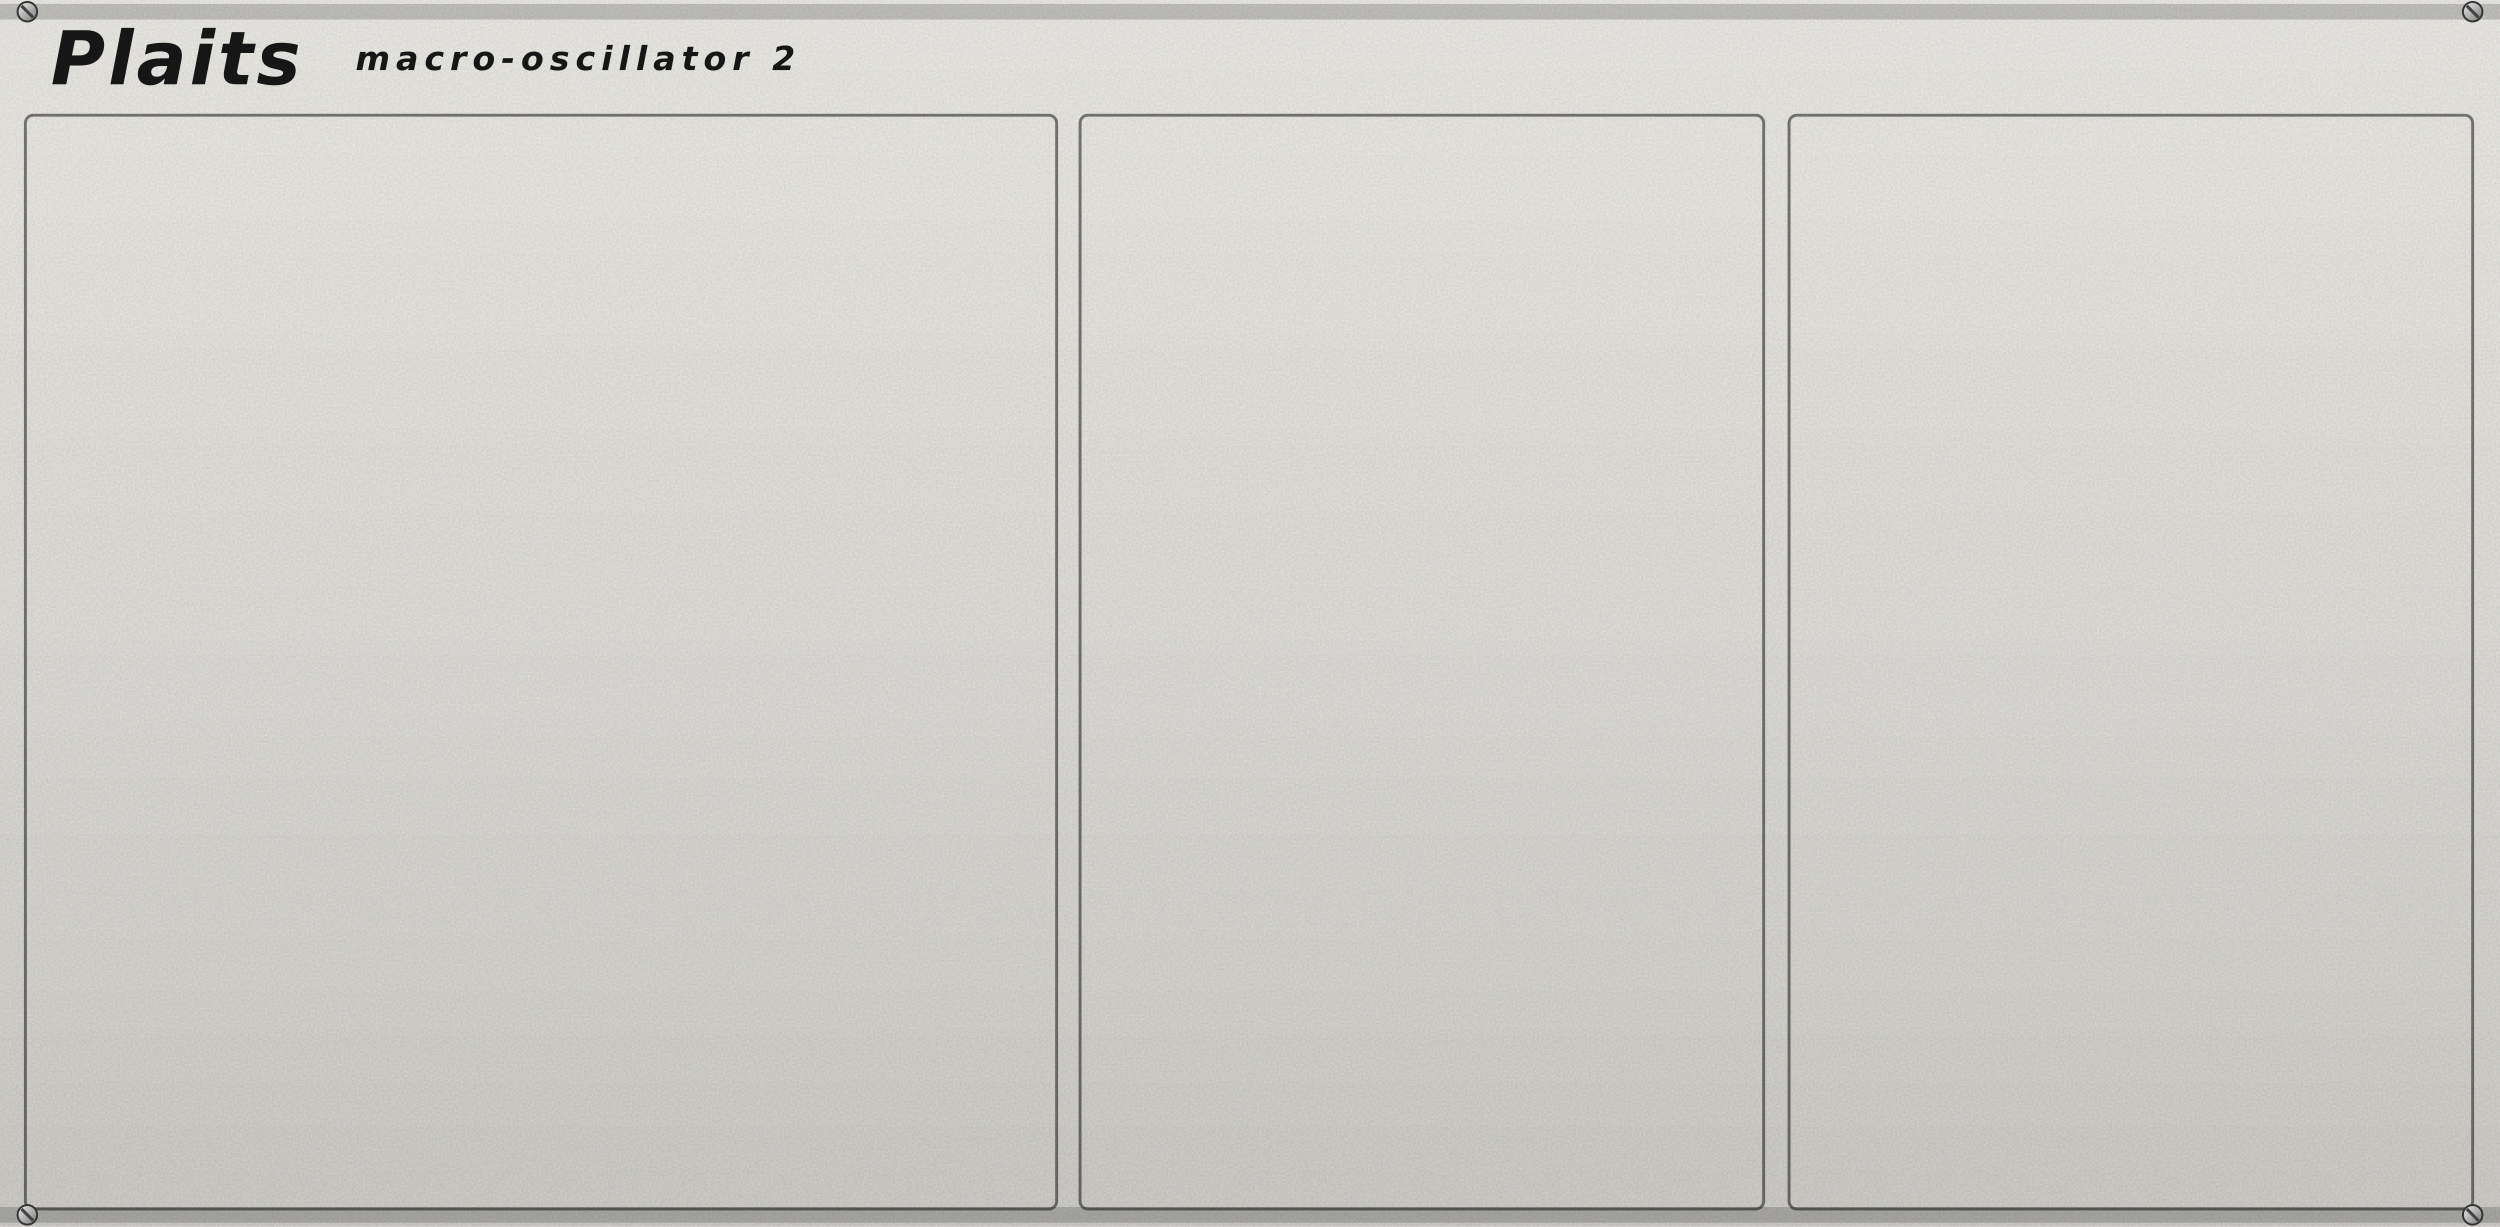
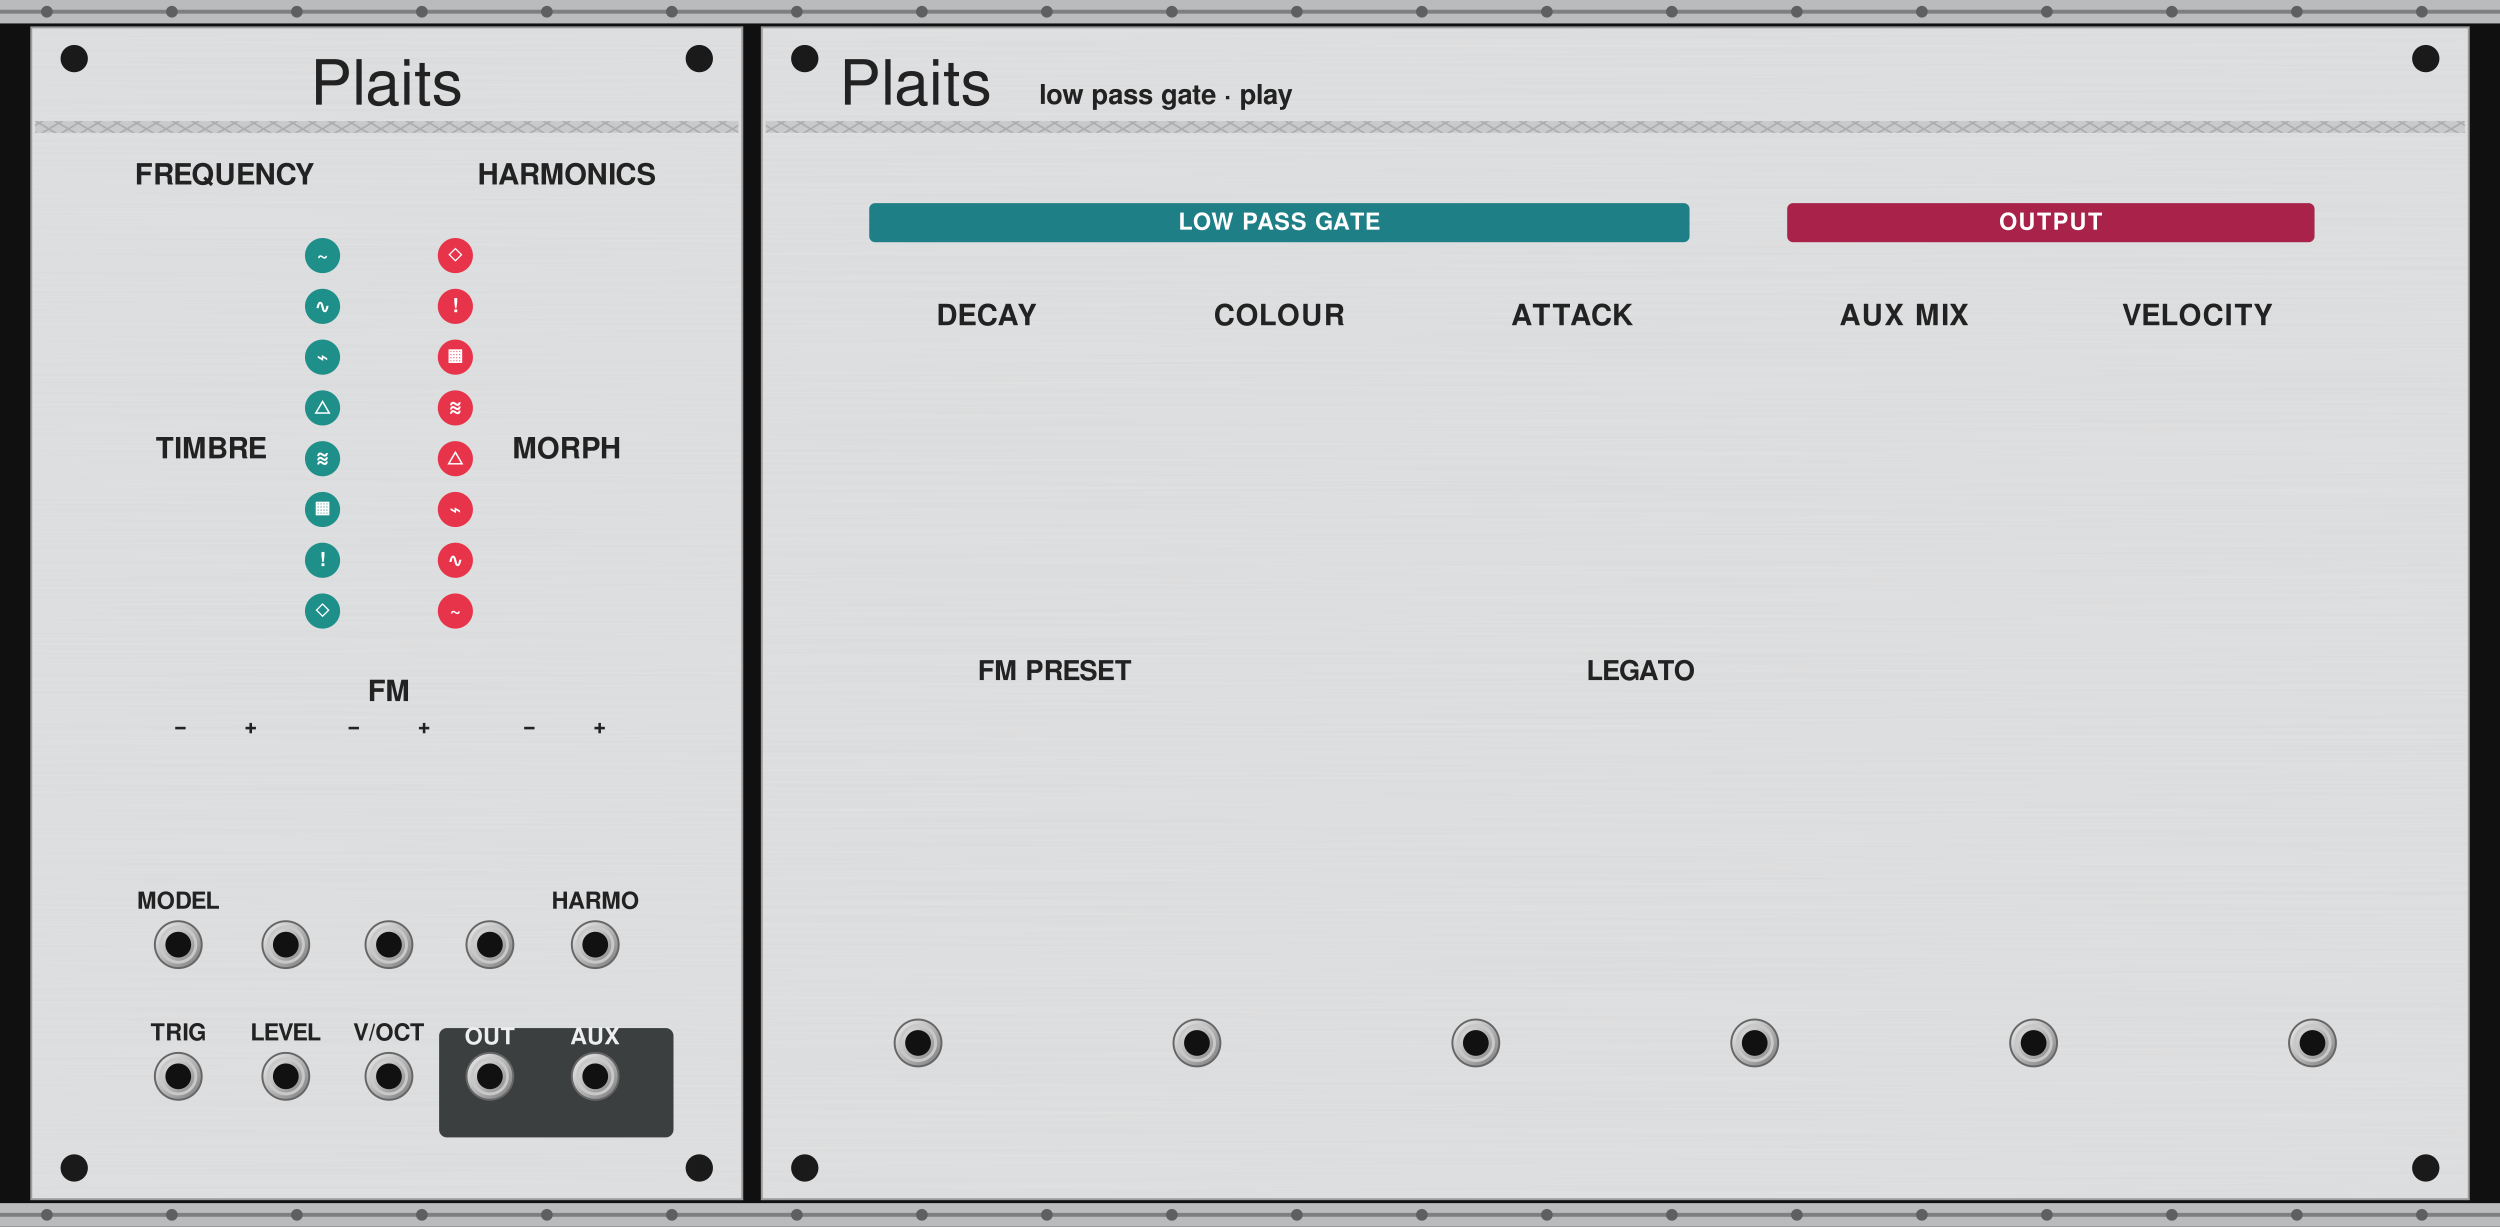
<svg xmlns="http://www.w3.org/2000/svg" width="1280" height="628" viewBox="0 0 1280 628">
  <defs>
-     <filter id="brush" x="0" y="0" width="100%" height="100%">
-       <feTurbulence type="fractalNoise" baseFrequency="0.002 0.9" numOctaves="2" seed="4" />
-       <feColorMatrix values="0 0 0 0 1  0 0 0 0 1  0 0 0 0 1  0 0 0 0.16 0" />
-     </filter>
-     <filter id="grain" x="0" y="0" width="100%" height="100%">
-       <feTurbulence type="fractalNoise" baseFrequency="0.9" numOctaves="2" seed="7" />
-       <feColorMatrix values="0 0 0 0 0  0 0 0 0 0  0 0 0 0 0  0 0 0 0.10 0" />
-     </filter>
-     <filter id="woodf" x="0" y="0" width="100%" height="100%">
-       <feTurbulence type="fractalNoise" baseFrequency="0.012 0.25" numOctaves="3" seed="11" />
-       <feColorMatrix values="0 0 0 0 0.36  0 0 0 0 0.20  0 0 0 0 0.09  0 0 0 0.9 0" />
-     </filter>
-     <linearGradient id="screw" x1="0" y1="0" x2="1" y2="1">
-       <stop offset="0" stop-color="#eee" />
-       <stop offset="1" stop-color="#777" />
+     <linearGradient id="hw-screw" x1="0" y1="0" x2="1" y2="1">
+       <stop offset="0" stop-color="#f2f2f2" />
+       <stop offset="1" stop-color="#7a7a7a" />
    </linearGradient>
-     <linearGradient id="shade" x1="0" y1="0" x2="0" y2="1">
-       <stop offset="0" stop-color="#fff" stop-opacity="0.07" />
-       <stop offset="1" stop-color="#000" stop-opacity="0.12" />
+     <filter id="hw-brush" x="0" y="0" width="100%" height="100%">
+       <feTurbulence type="fractalNoise" baseFrequency="0.003 0.8" numOctaves="2" seed="5" />
+       <feColorMatrix values="0 0 0 0 1  0 0 0 0 1  0 0 0 0 1  0 0 0 0.20 0" />
+     </filter>
+     <filter id="hw-brushd" x="0" y="0" width="100%" height="100%">
+       <feTurbulence type="fractalNoise" baseFrequency="0.003 0.8" numOctaves="2" seed="9" />
+       <feColorMatrix values="0 0 0 0 0  0 0 0 0 0  0 0 0 0 0  0 0 0 0.16 0" />
+     </filter>
+     <filter id="hw-grain" x="0" y="0" width="100%" height="100%">
+       <feTurbulence type="fractalNoise" baseFrequency="0.85" numOctaves="2" seed="3" />
+       <feColorMatrix values="0 0 0 0 0  0 0 0 0 0  0 0 0 0 0  0 0 0 0.07 0" />
+     </filter>
+     <filter id="hw-wood" x="0" y="0" width="100%" height="100%">
+       <feTurbulence type="fractalNoise" baseFrequency="0.006 0.18" numOctaves="4" seed="21" />
+       <feColorMatrix values="0 0 0 0 0.30  0 0 0 0 0.15  0 0 0 0 0.05  0 0 0 0.85 0" />
+     </filter>
+     <filter id="hw-soft" x="-20%" y="-20%" width="140%" height="140%">
+       <feGaussianBlur stdDeviation="2" />
+     </filter>
+     <filter id="hw-shadow" x="-30%" y="-30%" width="160%" height="160%">
+       <feDropShadow dx="0" dy="2" stdDeviation="2" flood-opacity="0.45" />
+     </filter>
+     <linearGradient id="hw-vshade" x1="0" y1="0" x2="0" y2="1">
+       <stop offset="0" stop-color="#fff" stop-opacity="0.10" />
+       <stop offset="1" stop-color="#000" stop-opacity="0.14" />
    </linearGradient>
  </defs>
-   <rect width="1280" height="628" fill="#e9e8e3" />
-   <rect width="1280" height="628" filter="url(#grain)" />
-   <rect width="1280" height="628" fill="url(#shade)" />
-   <rect x="13" y="59" width="528" height="560" rx="4" fill="none" stroke="#161616" stroke-opacity="0.55" stroke-width="1.5" />
-   <rect x="553" y="59" width="350" height="560" rx="4" fill="none" stroke="#161616" stroke-opacity="0.55" stroke-width="1.5" />
-   <rect x="916" y="59" width="350" height="560" rx="4" fill="none" stroke="#161616" stroke-opacity="0.55" stroke-width="1.5" />
-   <text x="26" y="30" font-family="Titillium Web, DejaVu Sans, sans-serif" font-size="38" font-weight="700" fill="#161616" text-anchor="start" dominant-baseline="central" style="letter-spacing:0.04em;font-style:italic;">Plaits</text>
-   <text x="182" y="30" font-family="Titillium Web, DejaVu Sans, sans-serif" font-size="17" font-weight="600" fill="#161616" text-anchor="start" dominant-baseline="central" style="letter-spacing:0.18em;font-style:italic;">macro-oscillator 2</text>
-   <rect x="0" y="2" width="1280" height="8" fill="#000" opacity="0.18" />
-   <rect x="0" y="618" width="1280" height="8" fill="#000" opacity="0.18" />
-   <circle cx="14" cy="6" r="5" fill="url(#screw)" stroke="#333" stroke-width="1" />
-   <line x1="11" y1="3" x2="17" y2="9" stroke="#444" stroke-width="1.6" />
-   <circle cx="14" cy="622" r="5" fill="url(#screw)" stroke="#333" stroke-width="1" />
-   <line x1="11" y1="619" x2="17" y2="625" stroke="#444" stroke-width="1.6" />
-   <circle cx="1266" cy="6" r="5" fill="url(#screw)" stroke="#333" stroke-width="1" />
-   <line x1="1263" y1="3" x2="1269" y2="9" stroke="#444" stroke-width="1.6" />
-   <circle cx="1266" cy="622" r="5" fill="url(#screw)" stroke="#333" stroke-width="1" />
-   <line x1="1263" y1="619" x2="1269" y2="625" stroke="#444" stroke-width="1.6" />
+   <defs>
+     <pattern id="hw-orn" width="10" height="6" patternUnits="userSpaceOnUse">
+       <path d="M0 3 L5 0 L10 3 L5 6 Z" fill="none" stroke="#a8aaac" stroke-width="0.8" />
+     </pattern>
+   </defs>
+   <rect x="0" y="0" width="1280" height="628" rx="0" fill="#101010" />
+   <rect x="0" y="0" width="1280" height="12" rx="0" fill="#b9bbbd" />
+   <rect x="0" y="5" width="1280" height="2" rx="0" fill="#7d7f81" />
+   <circle cx="24" cy="6" r="3" fill="#5d5f61" />
+   <circle cx="88" cy="6" r="3" fill="#5d5f61" />
+   <circle cx="152" cy="6" r="3" fill="#5d5f61" />
+   <circle cx="216" cy="6" r="3" fill="#5d5f61" />
+   <circle cx="280" cy="6" r="3" fill="#5d5f61" />
+   <circle cx="344" cy="6" r="3" fill="#5d5f61" />
+   <circle cx="408" cy="6" r="3" fill="#5d5f61" />
+   <circle cx="472" cy="6" r="3" fill="#5d5f61" />
+   <circle cx="536" cy="6" r="3" fill="#5d5f61" />
+   <circle cx="600" cy="6" r="3" fill="#5d5f61" />
+   <circle cx="664" cy="6" r="3" fill="#5d5f61" />
+   <circle cx="728" cy="6" r="3" fill="#5d5f61" />
+   <circle cx="792" cy="6" r="3" fill="#5d5f61" />
+   <circle cx="856" cy="6" r="3" fill="#5d5f61" />
+   <circle cx="920" cy="6" r="3" fill="#5d5f61" />
+   <circle cx="984" cy="6" r="3" fill="#5d5f61" />
+   <circle cx="1048" cy="6" r="3" fill="#5d5f61" />
+   <circle cx="1112" cy="6" r="3" fill="#5d5f61" />
+   <circle cx="1176" cy="6" r="3" fill="#5d5f61" />
+   <circle cx="1240" cy="6" r="3" fill="#5d5f61" />
+   <rect x="0" y="616" width="1280" height="12" rx="0" fill="#b9bbbd" />
+   <rect x="0" y="621" width="1280" height="2" rx="0" fill="#7d7f81" />
+   <circle cx="24" cy="622" r="3" fill="#5d5f61" />
+   <circle cx="88" cy="622" r="3" fill="#5d5f61" />
+   <circle cx="152" cy="622" r="3" fill="#5d5f61" />
+   <circle cx="216" cy="622" r="3" fill="#5d5f61" />
+   <circle cx="280" cy="622" r="3" fill="#5d5f61" />
+   <circle cx="344" cy="622" r="3" fill="#5d5f61" />
+   <circle cx="408" cy="622" r="3" fill="#5d5f61" />
+   <circle cx="472" cy="622" r="3" fill="#5d5f61" />
+   <circle cx="536" cy="622" r="3" fill="#5d5f61" />
+   <circle cx="600" cy="622" r="3" fill="#5d5f61" />
+   <circle cx="664" cy="622" r="3" fill="#5d5f61" />
+   <circle cx="728" cy="622" r="3" fill="#5d5f61" />
+   <circle cx="792" cy="622" r="3" fill="#5d5f61" />
+   <circle cx="856" cy="622" r="3" fill="#5d5f61" />
+   <circle cx="920" cy="622" r="3" fill="#5d5f61" />
+   <circle cx="984" cy="622" r="3" fill="#5d5f61" />
+   <circle cx="1048" cy="622" r="3" fill="#5d5f61" />
+   <circle cx="1112" cy="622" r="3" fill="#5d5f61" />
+   <circle cx="1176" cy="622" r="3" fill="#5d5f61" />
+   <circle cx="1240" cy="622" r="3" fill="#5d5f61" />
+   <rect x="16" y="14" width="364.045" height="600" rx="0" fill="#d9dadb" />
+   <rect x="16" y="14" width="364.045" height="600" filter="url(#hw-brush)" />
+   <rect x="16" y="14" width="364.045" height="600" rx="0" fill="none" stroke="#9a9c9e" stroke-width="1" />
+   <rect x="18" y="62" width="360.045" height="6" rx="0" fill="#c9cacb" />
+   <rect x="18" y="62" width="360.045" height="6" fill="url(#hw-orn)" />
+   <circle cx="38" cy="30" r="7" fill="#1a1a1a" />
+   <circle cx="358.045" cy="30" r="7" fill="#1a1a1a" />
+   <circle cx="38" cy="598" r="7" fill="#1a1a1a" />
+   <circle cx="358.045" cy="598" r="7" fill="#1a1a1a" />
+   <text x="198.022" y="44" font-size="32" fill="#222" text-anchor="middle" dominant-baseline="central" style="font-family:Titillium Web, FreeSans, sans-serif;font-weight:400;letter-spacing:0.01em;">Plaits</text>
+   <circle cx="165.146" cy="130.854" r="9" fill="#1f8f8a" />
+   <text x="165.146" y="130.854" font-size="10" fill="#fff" text-anchor="middle" dominant-baseline="central" style="font-family:FreeSans, Liberation Sans, Titillium Web, sans-serif;font-weight:700;letter-spacing:0em;">~</text>
+   <circle cx="233.146" cy="130.854" r="9" fill="#e8344a" />
+   <text x="233.146" y="130.854" font-size="10" fill="#fff" text-anchor="middle" dominant-baseline="central" style="font-family:FreeSans, Liberation Sans, Titillium Web, sans-serif;font-weight:700;letter-spacing:0em;">◇</text>
+   <circle cx="165.146" cy="156.854" r="9" fill="#1f8f8a" />
+   <text x="165.146" y="156.854" font-size="10" fill="#fff" text-anchor="middle" dominant-baseline="central" style="font-family:FreeSans, Liberation Sans, Titillium Web, sans-serif;font-weight:700;letter-spacing:0em;">∿</text>
+   <circle cx="233.146" cy="156.854" r="9" fill="#e8344a" />
+   <text x="233.146" y="156.854" font-size="10" fill="#fff" text-anchor="middle" dominant-baseline="central" style="font-family:FreeSans, Liberation Sans, Titillium Web, sans-serif;font-weight:700;letter-spacing:0em;">!</text>
+   <circle cx="165.146" cy="182.854" r="9" fill="#1f8f8a" />
+   <text x="165.146" y="182.854" font-size="10" fill="#fff" text-anchor="middle" dominant-baseline="central" style="font-family:FreeSans, Liberation Sans, Titillium Web, sans-serif;font-weight:700;letter-spacing:0em;">⌁</text>
+   <circle cx="233.146" cy="182.854" r="9" fill="#e8344a" />
+   <text x="233.146" y="182.854" font-size="10" fill="#fff" text-anchor="middle" dominant-baseline="central" style="font-family:FreeSans, Liberation Sans, Titillium Web, sans-serif;font-weight:700;letter-spacing:0em;">▦</text>
+   <circle cx="165.146" cy="208.854" r="9" fill="#1f8f8a" />
+   <text x="165.146" y="208.854" font-size="10" fill="#fff" text-anchor="middle" dominant-baseline="central" style="font-family:FreeSans, Liberation Sans, Titillium Web, sans-serif;font-weight:700;letter-spacing:0em;">△</text>
+   <circle cx="233.146" cy="208.854" r="9" fill="#e8344a" />
+   <text x="233.146" y="208.854" font-size="10" fill="#fff" text-anchor="middle" dominant-baseline="central" style="font-family:FreeSans, Liberation Sans, Titillium Web, sans-serif;font-weight:700;letter-spacing:0em;">≋</text>
+   <circle cx="165.146" cy="234.854" r="9" fill="#1f8f8a" />
+   <text x="165.146" y="234.854" font-size="10" fill="#fff" text-anchor="middle" dominant-baseline="central" style="font-family:FreeSans, Liberation Sans, Titillium Web, sans-serif;font-weight:700;letter-spacing:0em;">≋</text>
+   <circle cx="233.146" cy="234.854" r="9" fill="#e8344a" />
+   <text x="233.146" y="234.854" font-size="10" fill="#fff" text-anchor="middle" dominant-baseline="central" style="font-family:FreeSans, Liberation Sans, Titillium Web, sans-serif;font-weight:700;letter-spacing:0em;">△</text>
+   <circle cx="165.146" cy="260.854" r="9" fill="#1f8f8a" />
+   <text x="165.146" y="260.854" font-size="10" fill="#fff" text-anchor="middle" dominant-baseline="central" style="font-family:FreeSans, Liberation Sans, Titillium Web, sans-serif;font-weight:700;letter-spacing:0em;">▦</text>
+   <circle cx="233.146" cy="260.854" r="9" fill="#e8344a" />
+   <text x="233.146" y="260.854" font-size="10" fill="#fff" text-anchor="middle" dominant-baseline="central" style="font-family:FreeSans, Liberation Sans, Titillium Web, sans-serif;font-weight:700;letter-spacing:0em;">⌁</text>
+   <circle cx="165.146" cy="286.854" r="9" fill="#1f8f8a" />
+   <text x="165.146" y="286.854" font-size="10" fill="#fff" text-anchor="middle" dominant-baseline="central" style="font-family:FreeSans, Liberation Sans, Titillium Web, sans-serif;font-weight:700;letter-spacing:0em;">!</text>
+   <circle cx="233.146" cy="286.854" r="9" fill="#e8344a" />
+   <text x="233.146" y="286.854" font-size="10" fill="#fff" text-anchor="middle" dominant-baseline="central" style="font-family:FreeSans, Liberation Sans, Titillium Web, sans-serif;font-weight:700;letter-spacing:0em;">∿</text>
+   <circle cx="165.146" cy="312.854" r="9" fill="#1f8f8a" />
+   <text x="165.146" y="312.854" font-size="10" fill="#fff" text-anchor="middle" dominant-baseline="central" style="font-family:FreeSans, Liberation Sans, Titillium Web, sans-serif;font-weight:700;letter-spacing:0em;">◇</text>
+   <circle cx="233.146" cy="312.854" r="9" fill="#e8344a" />
+   <text x="233.146" y="312.854" font-size="10" fill="#fff" text-anchor="middle" dominant-baseline="central" style="font-family:FreeSans, Liberation Sans, Titillium Web, sans-serif;font-weight:700;letter-spacing:0em;">~</text>
+   <text x="114.876" y="89.955" font-size="15" fill="#222" text-anchor="middle" dominant-baseline="central" style="font-family:FreeSans, Liberation Sans, Titillium Web, sans-serif;font-weight:700;letter-spacing:0em;">FREQUENCY</text>
+   <text x="290.157" y="89.955" font-size="15" fill="#222" text-anchor="middle" dominant-baseline="central" style="font-family:FreeSans, Liberation Sans, Titillium Web, sans-serif;font-weight:700;letter-spacing:0em;">HARMONICS</text>
+   <text x="108.135" y="230.169" font-size="15" fill="#222" text-anchor="middle" dominant-baseline="central" style="font-family:FreeSans, Liberation Sans, Titillium Web, sans-serif;font-weight:700;letter-spacing:0em;">TIMBRE</text>
+   <text x="290.157" y="230.169" font-size="15" fill="#222" text-anchor="middle" dominant-baseline="central" style="font-family:FreeSans, Liberation Sans, Titillium Web, sans-serif;font-weight:700;letter-spacing:0em;">MORPH</text>
+   <text x="199.146" y="354.449" font-size="15" fill="#222" text-anchor="middle" dominant-baseline="central" style="font-family:FreeSans, Liberation Sans, Titillium Web, sans-serif;font-weight:700;letter-spacing:0em;">FM</text>
+   <text x="92.382" y="372.022" font-size="11" fill="#222" text-anchor="middle" dominant-baseline="central" style="font-family:FreeSans, Liberation Sans, Titillium Web, sans-serif;font-weight:700;letter-spacing:0em;">−</text>
+   <text x="128.382" y="372.022" font-size="11" fill="#222" text-anchor="middle" dominant-baseline="central" style="font-family:FreeSans, Liberation Sans, Titillium Web, sans-serif;font-weight:700;letter-spacing:0em;">+</text>
+   <text x="181.146" y="372.022" font-size="11" fill="#222" text-anchor="middle" dominant-baseline="central" style="font-family:FreeSans, Liberation Sans, Titillium Web, sans-serif;font-weight:700;letter-spacing:0em;">−</text>
+   <text x="217.146" y="372.022" font-size="11" fill="#222" text-anchor="middle" dominant-baseline="central" style="font-family:FreeSans, Liberation Sans, Titillium Web, sans-serif;font-weight:700;letter-spacing:0em;">+</text>
+   <text x="271.034" y="372.022" font-size="11" fill="#222" text-anchor="middle" dominant-baseline="central" style="font-family:FreeSans, Liberation Sans, Titillium Web, sans-serif;font-weight:700;letter-spacing:0em;">−</text>
+   <text x="307.034" y="372.022" font-size="11" fill="#222" text-anchor="middle" dominant-baseline="central" style="font-family:FreeSans, Liberation Sans, Titillium Web, sans-serif;font-weight:700;letter-spacing:0em;">+</text>
+   <text x="91.281" y="461.663" font-size="12" fill="#222" text-anchor="middle" dominant-baseline="central" style="font-family:FreeSans, Liberation Sans, Titillium Web, sans-serif;font-weight:700;letter-spacing:0em;">MODEL</text>
+   <circle cx="91.281" cy="483.663" r="12" fill="url(#hw-screw)" stroke="#666" stroke-width="1" />
+   <circle cx="91.281" cy="483.663" r="6.6" fill="#111" />
+   <circle cx="91.281" cy="483.663" r="9" fill="none" stroke="#c8c8c8" stroke-width="1.5" />
+   <text x="146.337" y="461.663" font-size="12" fill="#222" text-anchor="middle" dominant-baseline="central" style="font-family:FreeSans, Liberation Sans, Titillium Web, sans-serif;font-weight:700;letter-spacing:0em;" />
+   <circle cx="146.337" cy="483.663" r="12" fill="url(#hw-screw)" stroke="#666" stroke-width="1" />
+   <circle cx="146.337" cy="483.663" r="6.6" fill="#111" />
+   <circle cx="146.337" cy="483.663" r="9" fill="none" stroke="#c8c8c8" stroke-width="1.5" />
+   <text x="199.146" y="461.663" font-size="12" fill="#222" text-anchor="middle" dominant-baseline="central" style="font-family:FreeSans, Liberation Sans, Titillium Web, sans-serif;font-weight:700;letter-spacing:0em;" />
+   <circle cx="199.146" cy="483.663" r="12" fill="url(#hw-screw)" stroke="#666" stroke-width="1" />
+   <circle cx="199.146" cy="483.663" r="6.6" fill="#111" />
+   <circle cx="199.146" cy="483.663" r="9" fill="none" stroke="#c8c8c8" stroke-width="1.5" />
+   <text x="250.831" y="461.663" font-size="12" fill="#222" text-anchor="middle" dominant-baseline="central" style="font-family:FreeSans, Liberation Sans, Titillium Web, sans-serif;font-weight:700;letter-spacing:0em;" />
+   <circle cx="250.831" cy="483.663" r="12" fill="url(#hw-screw)" stroke="#666" stroke-width="1" />
+   <circle cx="250.831" cy="483.663" r="6.6" fill="#111" />
+   <circle cx="250.831" cy="483.663" r="9" fill="none" stroke="#c8c8c8" stroke-width="1.5" />
+   <text x="304.764" y="461.663" font-size="12" fill="#222" text-anchor="middle" dominant-baseline="central" style="font-family:FreeSans, Liberation Sans, Titillium Web, sans-serif;font-weight:700;letter-spacing:0em;">HARMO</text>
+   <circle cx="304.764" cy="483.663" r="12" fill="url(#hw-screw)" stroke="#666" stroke-width="1" />
+   <circle cx="304.764" cy="483.663" r="6.6" fill="#111" />
+   <circle cx="304.764" cy="483.663" r="9" fill="none" stroke="#c8c8c8" stroke-width="1.5" />
+   <text x="91.281" y="529.079" font-size="12" fill="#222" text-anchor="middle" dominant-baseline="central" style="font-family:FreeSans, Liberation Sans, Titillium Web, sans-serif;font-weight:700;letter-spacing:0em;">TRIG</text>
+   <circle cx="91.281" cy="551.079" r="12" fill="url(#hw-screw)" stroke="#666" stroke-width="1" />
+   <circle cx="91.281" cy="551.079" r="6.6" fill="#111" />
+   <circle cx="91.281" cy="551.079" r="9" fill="none" stroke="#c8c8c8" stroke-width="1.5" />
+   <text x="146.337" y="529.079" font-size="12" fill="#222" text-anchor="middle" dominant-baseline="central" style="font-family:FreeSans, Liberation Sans, Titillium Web, sans-serif;font-weight:700;letter-spacing:0em;">LEVEL</text>
+   <circle cx="146.337" cy="551.079" r="12" fill="url(#hw-screw)" stroke="#666" stroke-width="1" />
+   <circle cx="146.337" cy="551.079" r="6.6" fill="#111" />
+   <circle cx="146.337" cy="551.079" r="9" fill="none" stroke="#c8c8c8" stroke-width="1.5" />
+   <text x="199.146" y="529.079" font-size="12" fill="#222" text-anchor="middle" dominant-baseline="central" style="font-family:FreeSans, Liberation Sans, Titillium Web, sans-serif;font-weight:700;letter-spacing:0em;">V/OCT</text>
+   <circle cx="199.146" cy="551.079" r="12" fill="url(#hw-screw)" stroke="#666" stroke-width="1" />
+   <circle cx="199.146" cy="551.079" r="6.6" fill="#111" />
+   <circle cx="199.146" cy="551.079" r="9" fill="none" stroke="#c8c8c8" stroke-width="1.5" />
+   <rect x="224.831" y="526.36" width="120" height="56" rx="4" fill="#3b3f40" />
+   <text x="250.831" y="531.079" font-size="12" fill="#eee" text-anchor="middle" dominant-baseline="central" style="font-family:FreeSans, Liberation Sans, Titillium Web, sans-serif;font-weight:700;letter-spacing:0em;">OUT</text>
+   <circle cx="250.831" cy="551.079" r="12" fill="url(#hw-screw)" stroke="#666" stroke-width="1" />
+   <circle cx="250.831" cy="551.079" r="6.6" fill="#111" />
+   <circle cx="250.831" cy="551.079" r="9" fill="none" stroke="#c8c8c8" stroke-width="1.5" />
+   <text x="304.764" y="531.079" font-size="12" fill="#eee" text-anchor="middle" dominant-baseline="central" style="font-family:FreeSans, Liberation Sans, Titillium Web, sans-serif;font-weight:700;letter-spacing:0em;">AUX</text>
+   <circle cx="304.764" cy="551.079" r="12" fill="url(#hw-screw)" stroke="#666" stroke-width="1" />
+   <circle cx="304.764" cy="551.079" r="6.6" fill="#111" />
+   <circle cx="304.764" cy="551.079" r="9" fill="none" stroke="#c8c8c8" stroke-width="1.5" />
+   <rect x="390.045" y="14" width="873.955" height="600" rx="0" fill="#d9dadb" />
+   <rect x="390.045" y="14" width="873.955" height="600" filter="url(#hw-brush)" />
+   <rect x="390.045" y="14" width="873.955" height="600" rx="0" fill="none" stroke="#9a9c9e" stroke-width="1" />
+   <rect x="392.045" y="62" width="869.955" height="6" rx="0" fill="#c9cacb" />
+   <rect x="392.045" y="62" width="869.955" height="6" fill="url(#hw-orn)" />
+   <circle cx="412.045" cy="30" r="7" fill="#1a1a1a" />
+   <circle cx="1242" cy="30" r="7" fill="#1a1a1a" />
+   <circle cx="412.045" cy="598" r="7" fill="#1a1a1a" />
+   <circle cx="1242" cy="598" r="7" fill="#1a1a1a" />
+   <text x="430.045" y="44" font-size="32" fill="#222" text-anchor="start" dominant-baseline="central" style="font-family:Titillium Web, FreeSans, sans-serif;font-weight:400;letter-spacing:0.01em;">Plaits</text>
+   <text x="532.045" y="49" font-size="14" fill="#222" text-anchor="start" dominant-baseline="central" style="font-family:Titillium Web, FreeSans, sans-serif;font-weight:600;letter-spacing:0em;">low pass gate · play</text>
+   <rect x="445.045" y="104" width="420" height="20" rx="3" fill="#1f7f86" />
+   <text x="655.045" y="114" font-size="12" fill="#fff" text-anchor="middle" dominant-baseline="central" style="font-family:FreeSans, Liberation Sans, Titillium Web, sans-serif;font-weight:700;letter-spacing:0.04em;">LOW PASS GATE</text>
+   <rect x="915.045" y="104" width="270" height="20" rx="3" fill="#a8224a" />
+   <text x="1050.04" y="114" font-size="12" fill="#fff" text-anchor="middle" dominant-baseline="central" style="font-family:FreeSans, Liberation Sans, Titillium Web, sans-serif;font-weight:700;letter-spacing:0.04em;">OUTPUT</text>
+   <text x="540.045" y="344" font-size="14" fill="#222" text-anchor="middle" dominant-baseline="central" style="font-family:FreeSans, Liberation Sans, Titillium Web, sans-serif;font-weight:700;letter-spacing:0em;">FM PRESET</text>
+   <text x="840.045" y="344" font-size="14" fill="#222" text-anchor="middle" dominant-baseline="central" style="font-family:FreeSans, Liberation Sans, Titillium Web, sans-serif;font-weight:700;letter-spacing:0em;">LEGATO</text>
+   <circle cx="470.045" cy="534" r="12" fill="url(#hw-screw)" stroke="#666" stroke-width="1" />
+   <circle cx="470.045" cy="534" r="6.6" fill="#111" />
+   <circle cx="470.045" cy="534" r="9" fill="none" stroke="#c8c8c8" stroke-width="1.5" />
+   <circle cx="612.836" cy="534" r="12" fill="url(#hw-screw)" stroke="#666" stroke-width="1" />
+   <circle cx="612.836" cy="534" r="6.6" fill="#111" />
+   <circle cx="612.836" cy="534" r="9" fill="none" stroke="#c8c8c8" stroke-width="1.5" />
+   <circle cx="755.627" cy="534" r="12" fill="url(#hw-screw)" stroke="#666" stroke-width="1" />
+   <circle cx="755.627" cy="534" r="6.6" fill="#111" />
+   <circle cx="755.627" cy="534" r="9" fill="none" stroke="#c8c8c8" stroke-width="1.5" />
+   <circle cx="898.418" cy="534" r="12" fill="url(#hw-screw)" stroke="#666" stroke-width="1" />
+   <circle cx="898.418" cy="534" r="6.6" fill="#111" />
+   <circle cx="898.418" cy="534" r="9" fill="none" stroke="#c8c8c8" stroke-width="1.5" />
+   <circle cx="1041.21" cy="534" r="12" fill="url(#hw-screw)" stroke="#666" stroke-width="1" />
+   <circle cx="1041.21" cy="534" r="6.6" fill="#111" />
+   <circle cx="1041.21" cy="534" r="9" fill="none" stroke="#c8c8c8" stroke-width="1.5" />
+   <circle cx="1184" cy="534" r="12" fill="url(#hw-screw)" stroke="#666" stroke-width="1" />
+   <circle cx="1184" cy="534" r="6.6" fill="#111" />
+   <circle cx="1184" cy="534" r="9" fill="none" stroke="#c8c8c8" stroke-width="1.5" />
+   <text x="505.045" y="162" font-size="15" fill="#222" text-anchor="middle" dominant-baseline="central" style="font-family:Titillium Web, FreeSans, sans-serif;font-weight:700;letter-spacing:0.04em;">DECAY</text>
+   <text x="655.045" y="162" font-size="15" fill="#222" text-anchor="middle" dominant-baseline="central" style="font-family:Titillium Web, FreeSans, sans-serif;font-weight:700;letter-spacing:0.04em;">COLOUR</text>
+   <text x="805.045" y="162" font-size="15" fill="#222" text-anchor="middle" dominant-baseline="central" style="font-family:Titillium Web, FreeSans, sans-serif;font-weight:700;letter-spacing:0.04em;">ATTACK</text>
+   <text x="975.045" y="162" font-size="15" fill="#222" text-anchor="middle" dominant-baseline="central" style="font-family:Titillium Web, FreeSans, sans-serif;font-weight:700;letter-spacing:0.04em;">AUX MIX</text>
+   <text x="1125.04" y="162" font-size="15" fill="#222" text-anchor="middle" dominant-baseline="central" style="font-family:Titillium Web, FreeSans, sans-serif;font-weight:700;letter-spacing:0.04em;">VELOCITY</text>
</svg>
